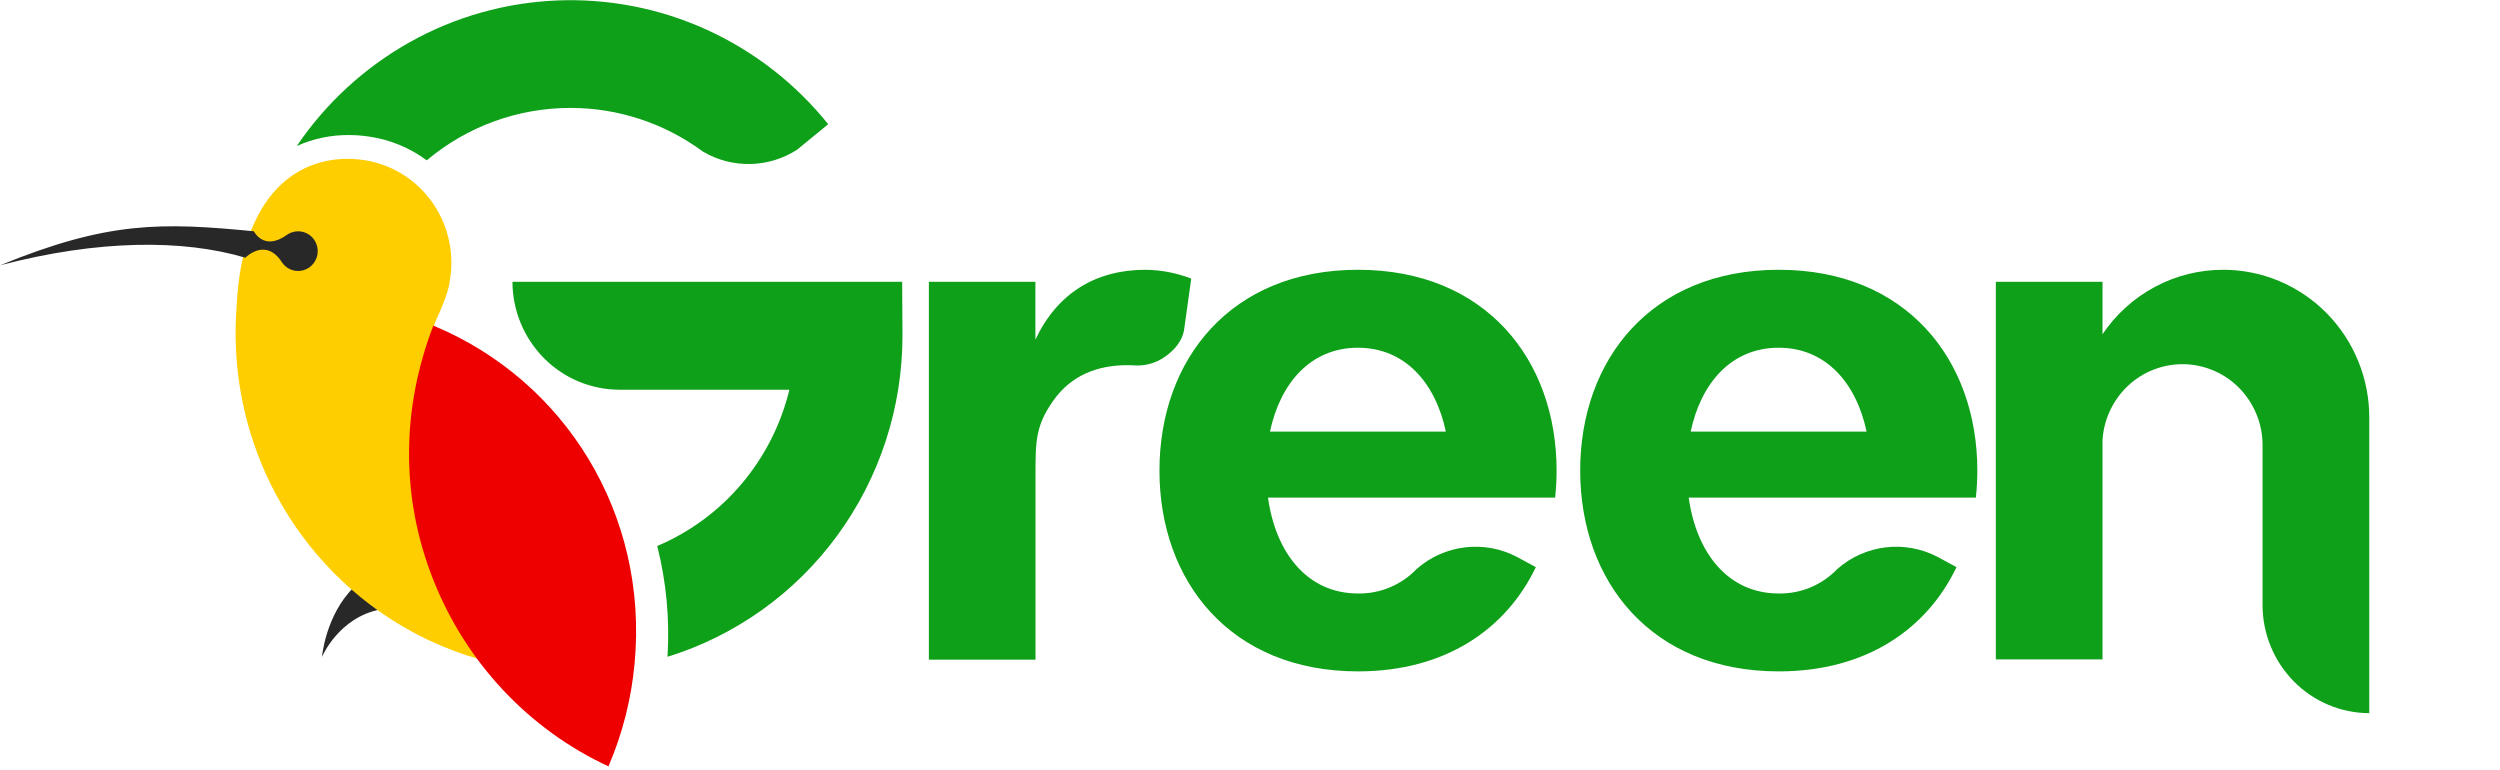
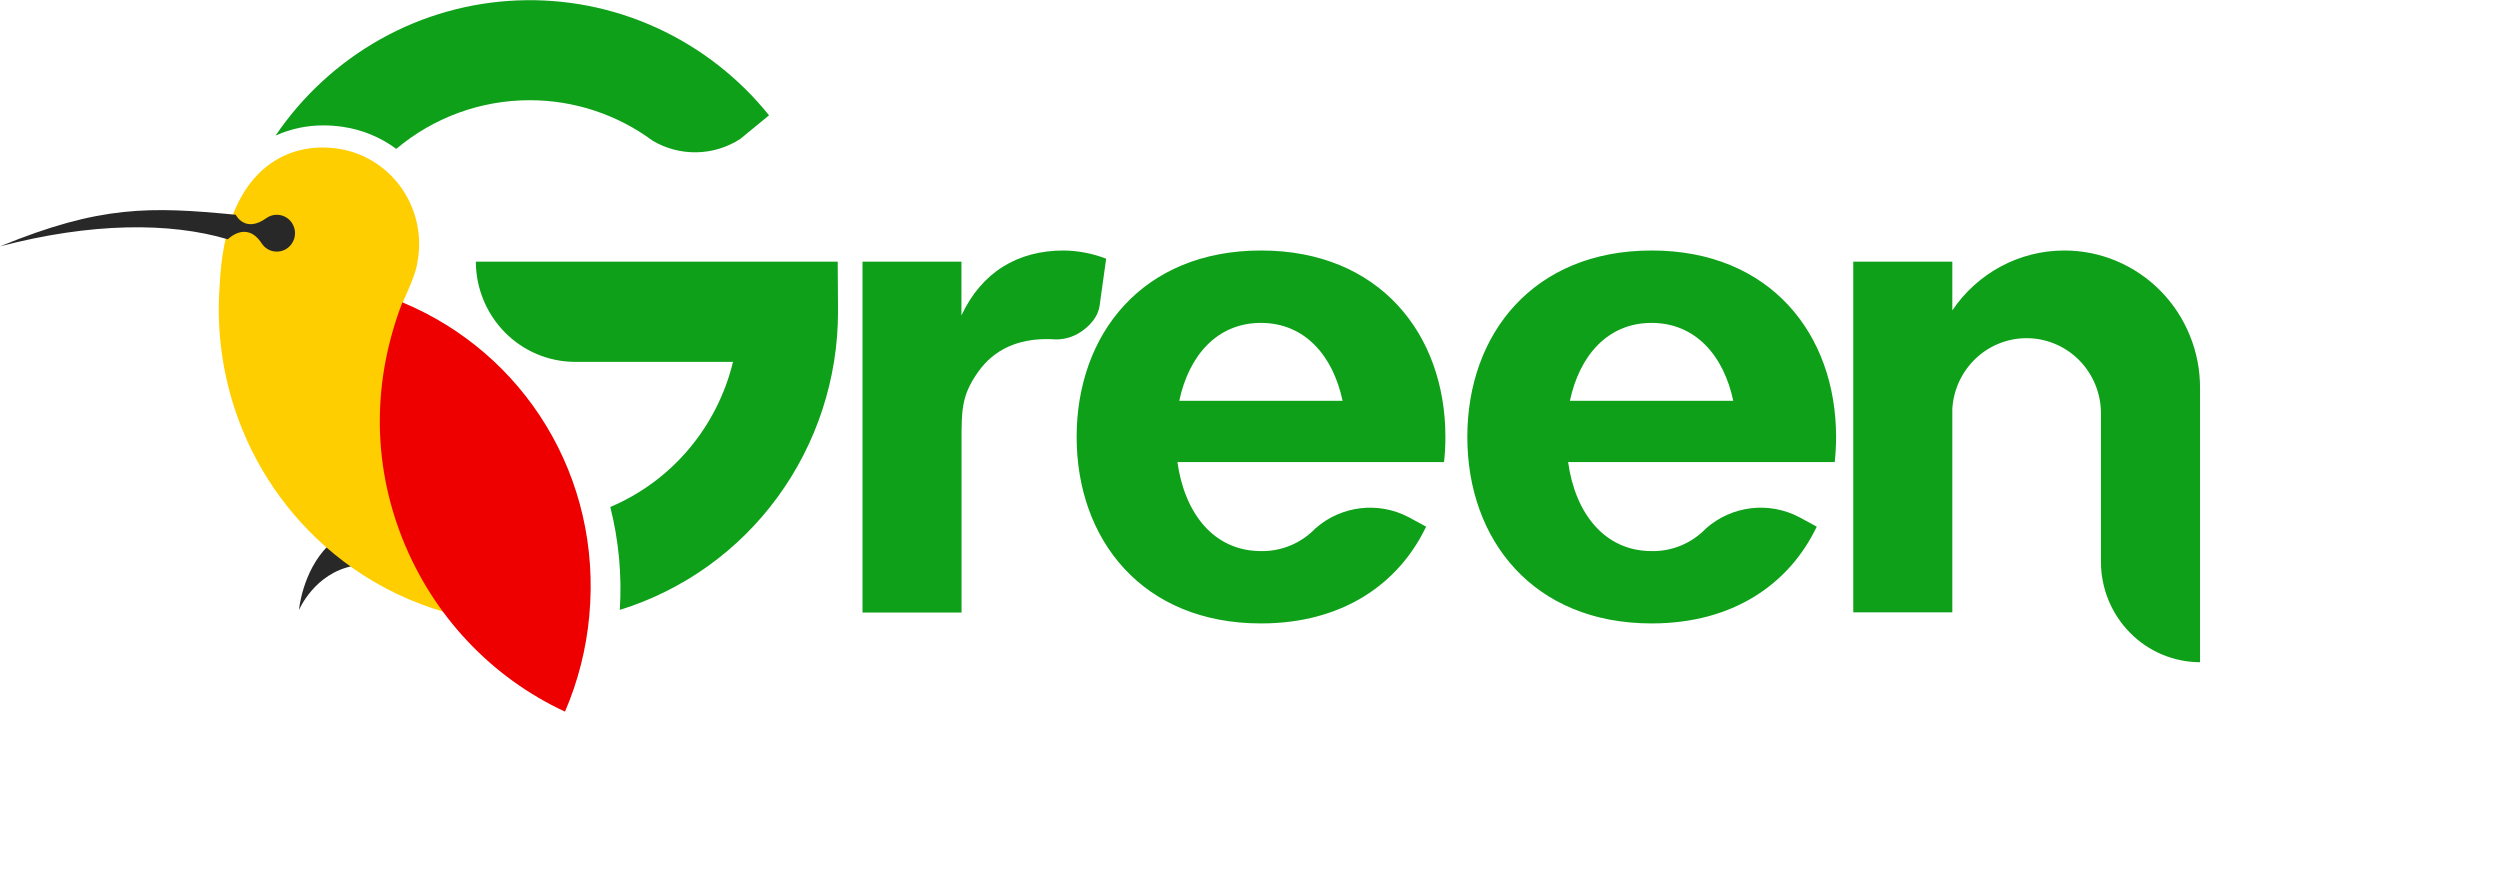
- <svg xmlns="http://www.w3.org/2000/svg" width="130" height="40" fill="none">
+ <svg xmlns="http://www.w3.org/2000/svg" width="140" height="50" fill="none">
  <path d="M19.805 31.685c-2.207.413-3.062 2.478-3.062 2.478s.181-2.152 1.633-3.603c.457.4.934.775 1.43 1.125z" fill="#282828" />
  <path d="M24.91 34.276a17.215 17.215 0 01-5.162-2.466 17.618 17.618 0 01-6.185-7.775 17.809 17.809 0 01-1.259-8.086c.285-6.352 3.684-8.053 6.6-7.628a5.29 5.29 0 011.96.7c.602.362 1.128.84 1.547 1.408a5.456 5.456 0 011.007 4c-.074.51-.134.894-.779 2.305a.072.072 0 00-.009.021v.004a18.412 18.412 0 00-1.085 4.12 18.25 18.25 0 00.364 7.037 18.136 18.136 0 003.001 6.36z" fill="#FFCE00" />
  <path d="M16.522 13.058c0 .222-.072.438-.203.616a1.01 1.01 0 01-1.67-.052c-.85-1.295-1.89-.221-1.89-.221-3.23-.962-7.655-.946-12.759.396 5.615-2.304 8.406-2.236 13.202-1.771 0 0 .515 1.059 1.726.181a1.013 1.013 0 011.447.32c.096.16.147.344.147.531z" fill="#282828" />
  <path fillRule="evenodd" clipRule="evenodd" d="M115.605 14.028a7.514 7.514 0 00-3.549.889 7.611 7.611 0 00-2.726 2.465v-2.73h-5.547V34.29h5.547v-11.4a4.235 4.235 0 011.344-2.846 4.139 4.139 0 012.921-1.105 4.145 4.145 0 012.861 1.255 4.24 4.24 0 011.197 2.912v8.37a5.66 5.66 0 001.631 3.961 5.532 5.532 0 003.918 1.648V21.73a7.745 7.745 0 00-.572-2.946 7.672 7.672 0 00-1.645-2.5 7.593 7.593 0 00-2.468-1.67 7.522 7.522 0 00-2.912-.586zM80.943 24.47c0-5.767-3.698-10.442-10.326-10.442-6.627 0-10.325 4.675-10.325 10.442s3.698 10.442 10.325 10.442c4.535 0 7.7-2.189 9.246-5.42l-.978-.53a4.635 4.635 0 00-5.225.631 4.14 4.14 0 01-1.392.953 4.102 4.102 0 01-1.65.315c-2.655 0-4.288-2.133-4.682-4.987h14.931c.051-.466.076-.935.076-1.404zm-14.905-2.025c.539-2.536 2.123-4.363 4.573-4.363s4.037 1.827 4.574 4.363h-9.147zM102.821 24.47c0-5.767-3.698-10.442-10.326-10.442-6.627 0-10.325 4.675-10.325 10.442s3.698 10.442 10.325 10.442c4.535 0 7.7-2.189 9.243-5.42l-.978-.53a4.633 4.633 0 00-5.225.631c-.394.41-.867.735-1.39.953a4.094 4.094 0 01-1.65.315c-2.654 0-4.288-2.133-4.682-4.987h14.932c.05-.466.075-.935.076-1.404zm-14.906-2.025c.537-2.536 2.122-4.363 4.574-4.363s4.037 1.827 4.574 4.363h-9.148z" fill="#0DA018" />
  <path d="M61.944 14.487l-.365 2.622c-.04.287-.192.873-1.005 1.445a2.49 2.49 0 01-1.69.44c-1.544-.055-2.947.372-3.945 1.613-1.1 1.445-1.093 2.271-1.093 4.13v9.566h-5.545V14.652h5.54v3.01c1.132-2.413 3.133-3.634 5.73-3.634.812.01 1.615.166 2.373.459zM29.666 5.612a11.592 11.592 0 00-7.474 2.725 6.646 6.646 0 00-3.02-1.238 7.352 7.352 0 00-1.039-.077 6.472 6.472 0 00-2.7.57 17.335 17.335 0 015.882-5.403 17.097 17.097 0 0115.454-.634 17.289 17.289 0 016.297 4.903l-1.61 1.322a4.659 4.659 0 01-4.912.097 11.571 11.571 0 00-6.878-2.265zM46.912 14.652l.017 2.807c-.001 3.739-1.189 7.38-3.389 10.385a17.272 17.272 0 01-8.831 6.31 18.654 18.654 0 00-.533-5.762 11.75 11.75 0 004.392-3.237 11.924 11.924 0 002.48-4.89h-8.85a5.535 5.535 0 01-3.92-1.648 5.66 5.66 0 01-1.63-3.963l20.264-.002z" fill="#0DA018" />
  <path d="M33 34.488a17.638 17.638 0 01-1.36 5.363c-4.14-1.921-7.4-5.39-9.107-9.694-1.707-4.303-1.662-8.904 0-13.225 6.838 2.84 11.19 9.795 10.467 17.556z" fill="#EF0000" />
</svg>
